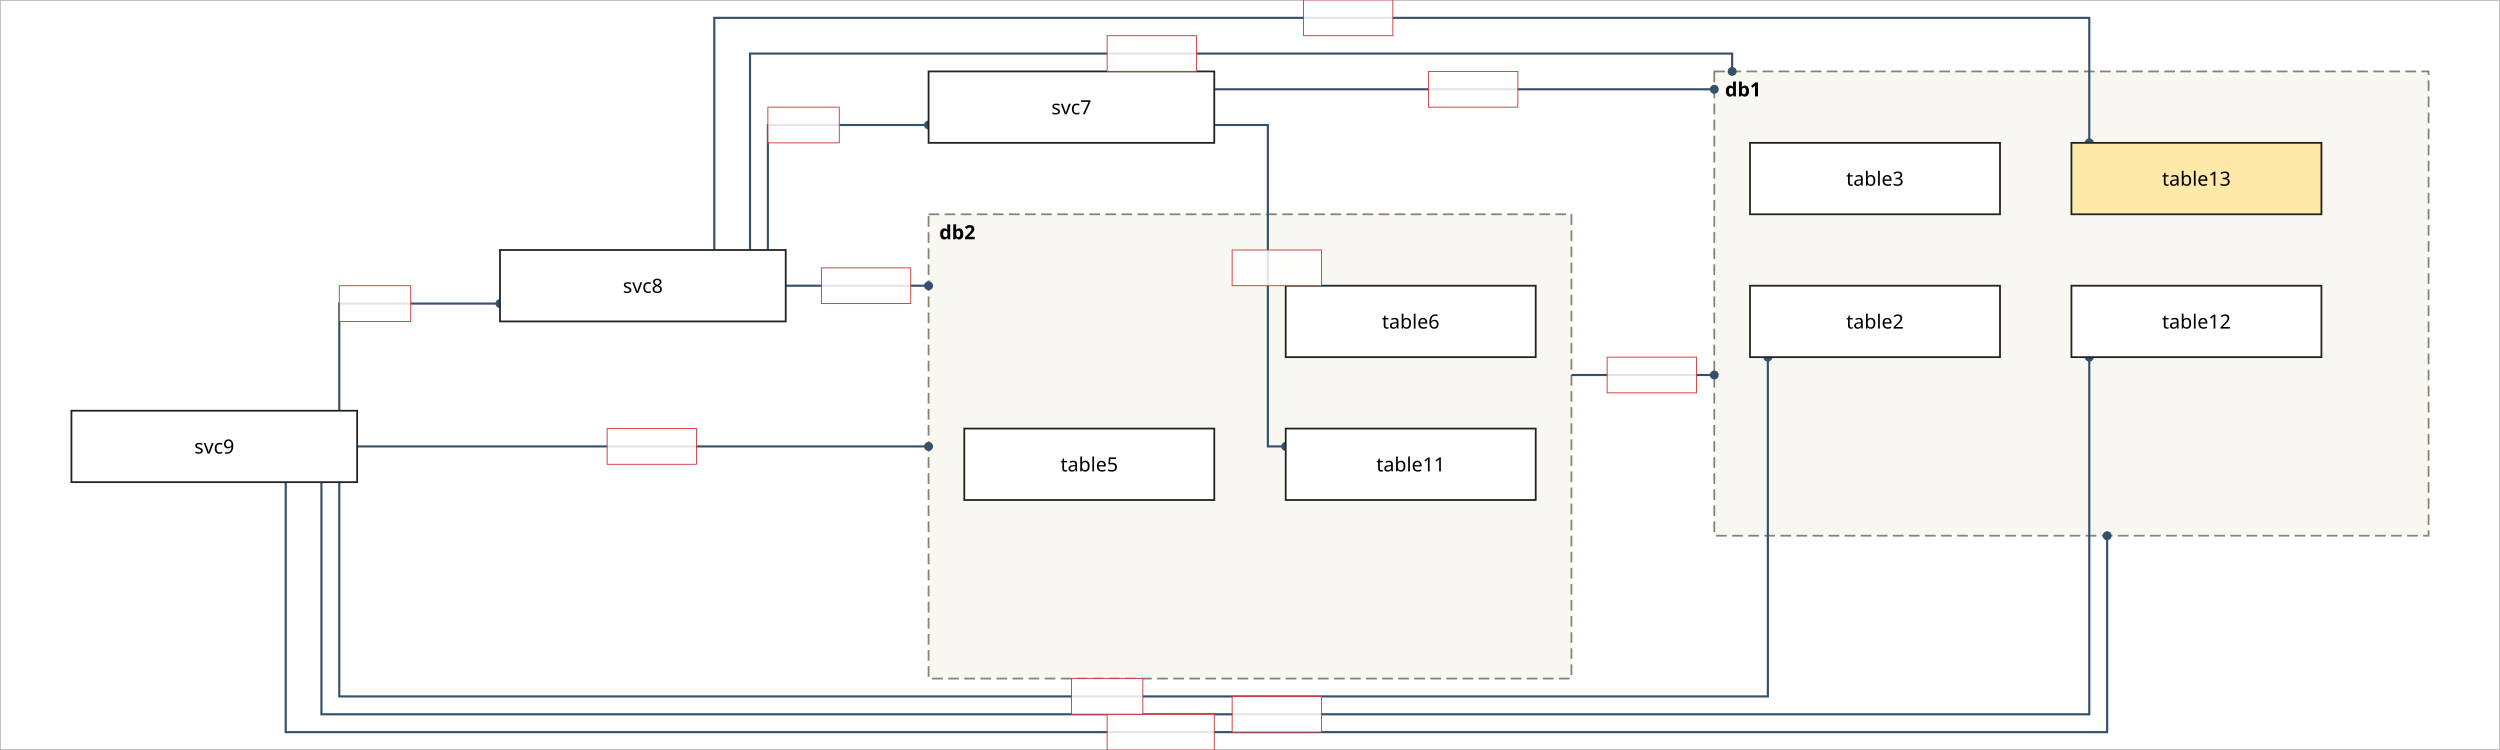
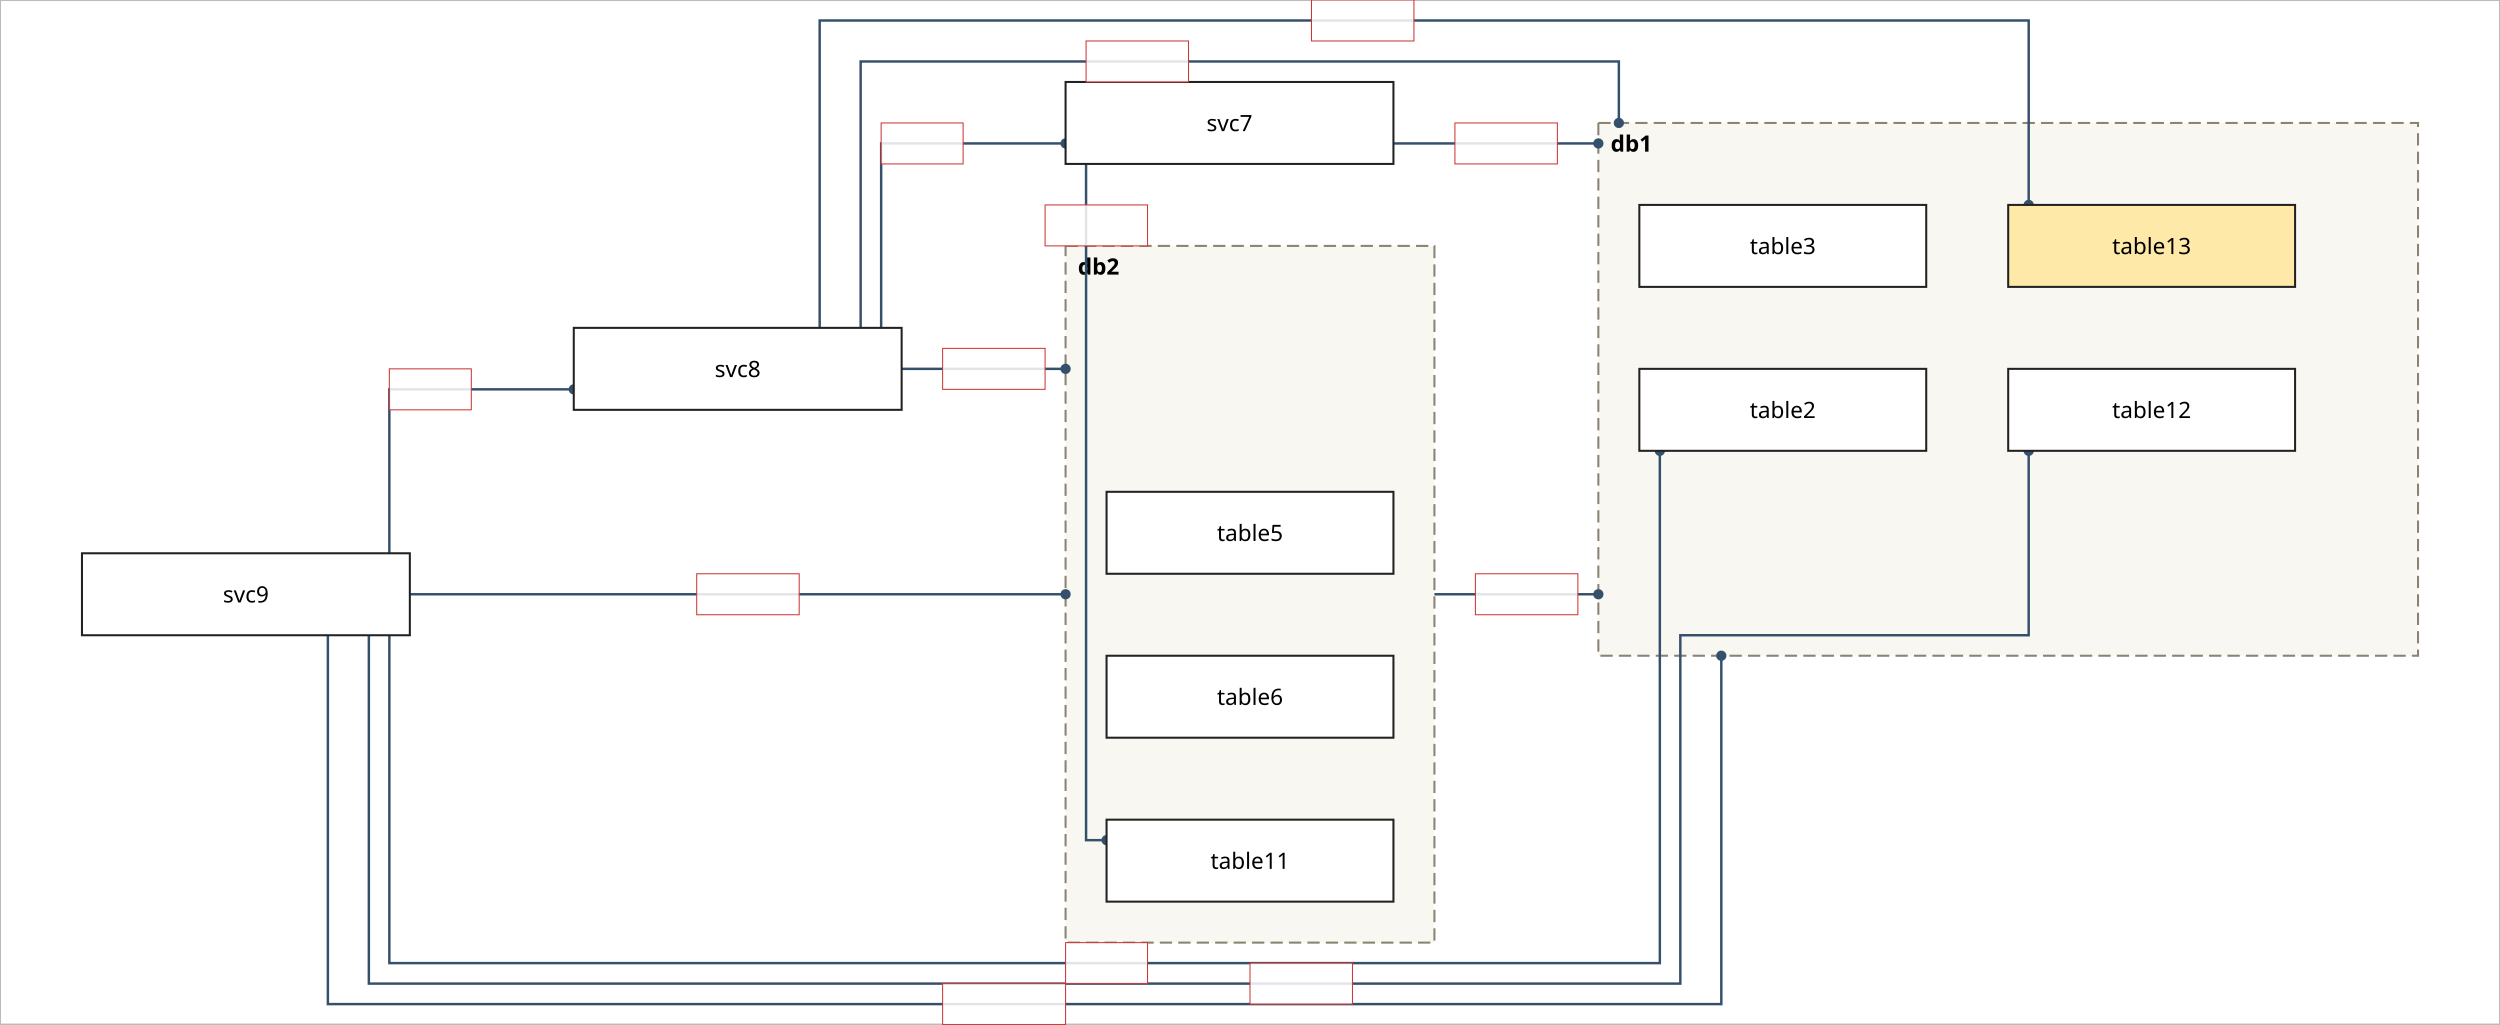
- <svg xmlns="http://www.w3.org/2000/svg" width="1400" height="420" viewBox="0 0 1400 420" font-family="sans-serif" font-size="11">
+ <svg xmlns="http://www.w3.org/2000/svg" width="1220" height="500" viewBox="0 0 1220 500" font-family="sans-serif" font-size="11">
  <rect width="100%" height="100%" fill="#fff" stroke="#bbb" />
-   <rect x="960" y="40" width="400" height="260" fill="#f3f1ea" fill-opacity="0.6" stroke="#8a8370" stroke-dasharray="6 3" />
-   <text x="966" y="54" font-weight="bold">db1</text>
-   <rect x="520" y="120" width="360" height="260" fill="#f3f1ea" fill-opacity="0.6" stroke="#8a8370" stroke-dasharray="6 3" />
+   <rect x="780" y="60" width="400" height="260" fill="#f3f1ea" fill-opacity="0.6" stroke="#8a8370" stroke-dasharray="6 3" />
+   <text x="786" y="74" font-weight="bold">db1</text>
+   <rect x="520" y="120" width="180" height="340" fill="#f3f1ea" fill-opacity="0.6" stroke="#8a8370" stroke-dasharray="6 3" />
  <text x="526" y="134" font-weight="bold">db2</text>
-   <polyline points="880,210 960,210" fill="none" stroke="#35506b" stroke-width="1.2" />
-   <circle cx="960" cy="210" r="2.5" fill="#35506b" />
-   <polyline points="680,50 960,50" fill="none" stroke="#35506b" stroke-width="1.2" />
-   <circle cx="960" cy="50" r="2.5" fill="#35506b" />
-   <polyline points="680,70 710,70 710,250 720,250" fill="none" stroke="#35506b" stroke-width="1.2" />
-   <circle cx="720" cy="250" r="2.5" fill="#35506b" />
-   <polyline points="420,140 420,30 970,30 970,40" fill="none" stroke="#35506b" stroke-width="1.2" />
-   <circle cx="970" cy="40" r="2.5" fill="#35506b" />
-   <polyline points="400,140 400,10 1170,10 1170,80" fill="none" stroke="#35506b" stroke-width="1.2" />
-   <circle cx="1170" cy="80" r="2.5" fill="#35506b" />
-   <polyline points="440,160 520,160" fill="none" stroke="#35506b" stroke-width="1.2" />
-   <circle cx="520" cy="160" r="2.5" fill="#35506b" />
-   <polyline points="430,140 430,70 520,70" fill="none" stroke="#35506b" stroke-width="1.2" />
+   <polyline points="700,290 780,290" fill="none" stroke="#35506b" stroke-width="1.2" />
+   <circle cx="780" cy="290" r="2.5" fill="#35506b" />
+   <polyline points="680,70 780,70" fill="none" stroke="#35506b" stroke-width="1.2" />
+   <circle cx="780" cy="70" r="2.5" fill="#35506b" />
+   <polyline points="530,80 530,410 540,410" fill="none" stroke="#35506b" stroke-width="1.2" />
+   <circle cx="540" cy="410" r="2.5" fill="#35506b" />
+   <polyline points="420,160 420,30 790,30 790,60" fill="none" stroke="#35506b" stroke-width="1.2" />
+   <circle cx="790" cy="60" r="2.5" fill="#35506b" />
+   <polyline points="400,160 400,10 990,10 990,100" fill="none" stroke="#35506b" stroke-width="1.2" />
+   <circle cx="990" cy="100" r="2.5" fill="#35506b" />
+   <polyline points="440,180 520,180" fill="none" stroke="#35506b" stroke-width="1.2" />
+   <circle cx="520" cy="180" r="2.5" fill="#35506b" />
+   <polyline points="430,160 430,70 520,70" fill="none" stroke="#35506b" stroke-width="1.2" />
  <circle cx="520" cy="70" r="2.5" fill="#35506b" />
-   <polyline points="160,270 160,410 1180,410 1180,300" fill="none" stroke="#35506b" stroke-width="1.2" />
-   <circle cx="1180" cy="300" r="2.5" fill="#35506b" />
-   <polyline points="180,270 180,400 1170,400 1170,200" fill="none" stroke="#35506b" stroke-width="1.2" />
-   <circle cx="1170" cy="200" r="2.5" fill="#35506b" />
-   <polyline points="190,270 190,390 990,390 990,200" fill="none" stroke="#35506b" stroke-width="1.2" />
-   <circle cx="990" cy="200" r="2.5" fill="#35506b" />
-   <polyline points="200,250 520,250" fill="none" stroke="#35506b" stroke-width="1.2" />
-   <circle cx="520" cy="250" r="2.5" fill="#35506b" />
-   <polyline points="190,230 190,170 280,170" fill="none" stroke="#35506b" stroke-width="1.2" />
-   <circle cx="280" cy="170" r="2.5" fill="#35506b" />
-   <rect x="1160" y="160" width="140" height="40" fill="#fff" stroke="#222" />
-   <text x="1230" y="184" text-anchor="middle">table12</text>
-   <rect x="1160" y="80" width="140" height="40" fill="#ffe9a8" stroke="#222" />
-   <text x="1230" y="104" text-anchor="middle">table13</text>
-   <rect x="980" y="160" width="140" height="40" fill="#fff" stroke="#222" />
-   <text x="1050" y="184" text-anchor="middle">table2</text>
-   <rect x="980" y="80" width="140" height="40" fill="#fff" stroke="#222" />
-   <text x="1050" y="104" text-anchor="middle">table3</text>
-   <rect x="720" y="240" width="140" height="40" fill="#fff" stroke="#222" />
-   <text x="790" y="264" text-anchor="middle">table11</text>
+   <polyline points="160,310 160,490 840,490 840,320" fill="none" stroke="#35506b" stroke-width="1.2" />
+   <circle cx="840" cy="320" r="2.5" fill="#35506b" />
+   <polyline points="180,310 180,480 820,480 820,310 990,310 990,220" fill="none" stroke="#35506b" stroke-width="1.2" />
+   <circle cx="990" cy="220" r="2.5" fill="#35506b" />
+   <polyline points="190,310 190,470 810,470 810,220" fill="none" stroke="#35506b" stroke-width="1.2" />
+   <circle cx="810" cy="220" r="2.5" fill="#35506b" />
+   <polyline points="200,290 520,290" fill="none" stroke="#35506b" stroke-width="1.2" />
+   <circle cx="520" cy="290" r="2.5" fill="#35506b" />
+   <polyline points="190,270 190,190 280,190" fill="none" stroke="#35506b" stroke-width="1.2" />
+   <circle cx="280" cy="190" r="2.5" fill="#35506b" />
+   <rect x="980" y="180" width="140" height="40" fill="#fff" stroke="#222" />
+   <text x="1050" y="204" text-anchor="middle">table12</text>
+   <rect x="980" y="100" width="140" height="40" fill="#ffe9a8" stroke="#222" />
+   <text x="1050" y="124" text-anchor="middle">table13</text>
+   <rect x="800" y="180" width="140" height="40" fill="#fff" stroke="#222" />
+   <text x="870" y="204" text-anchor="middle">table2</text>
+   <rect x="800" y="100" width="140" height="40" fill="#fff" stroke="#222" />
+   <text x="870" y="124" text-anchor="middle">table3</text>
+   <rect x="540" y="400" width="140" height="40" fill="#fff" stroke="#222" />
+   <text x="610" y="424" text-anchor="middle">table11</text>
  <rect x="540" y="240" width="140" height="40" fill="#fff" stroke="#222" />
  <text x="610" y="264" text-anchor="middle">table5</text>
-   <rect x="720" y="160" width="140" height="40" fill="#fff" stroke="#222" />
-   <text x="790" y="184" text-anchor="middle">table6</text>
+   <rect x="540" y="320" width="140" height="40" fill="#fff" stroke="#222" />
+   <text x="610" y="344" text-anchor="middle">table6</text>
  <rect x="520" y="40" width="160" height="40" fill="#fff" stroke="#222" />
  <text x="600" y="64" text-anchor="middle">svc7</text>
-   <rect x="280" y="140" width="160" height="40" fill="#fff" stroke="#222" />
-   <text x="360" y="164" text-anchor="middle">svc8</text>
-   <rect x="40" y="230" width="160" height="40" fill="#fff" stroke="#222" />
-   <text x="120" y="254" text-anchor="middle">svc9</text>
-   <rect x="900" y="200" width="50" height="20" fill="#fff" fill-opacity="0.85" stroke="#c33" stroke-width="0.5" />
-   <rect x="800" y="40" width="50" height="20" fill="#fff" fill-opacity="0.85" stroke="#c33" stroke-width="0.5" />
-   <rect x="690" y="140" width="50" height="20" fill="#fff" fill-opacity="0.85" stroke="#c33" stroke-width="0.5" />
-   <rect x="620" y="20" width="50" height="20" fill="#fff" fill-opacity="0.85" stroke="#c33" stroke-width="0.5" />
-   <rect x="730" y="0" width="50" height="20" fill="#fff" fill-opacity="0.85" stroke="#c33" stroke-width="0.5" />
-   <rect x="460" y="150" width="50" height="20" fill="#fff" fill-opacity="0.85" stroke="#c33" stroke-width="0.5" />
+   <rect x="280" y="160" width="160" height="40" fill="#fff" stroke="#222" />
+   <text x="360" y="184" text-anchor="middle">svc8</text>
+   <rect x="40" y="270" width="160" height="40" fill="#fff" stroke="#222" />
+   <text x="120" y="294" text-anchor="middle">svc9</text>
+   <rect x="720" y="280" width="50" height="20" fill="#fff" fill-opacity="0.85" stroke="#c33" stroke-width="0.5" />
+   <rect x="710" y="60" width="50" height="20" fill="#fff" fill-opacity="0.85" stroke="#c33" stroke-width="0.5" />
+   <rect x="510" y="100" width="50" height="20" fill="#fff" fill-opacity="0.85" stroke="#c33" stroke-width="0.5" />
+   <rect x="530" y="20" width="50" height="20" fill="#fff" fill-opacity="0.85" stroke="#c33" stroke-width="0.5" />
+   <rect x="640" y="0" width="50" height="20" fill="#fff" fill-opacity="0.85" stroke="#c33" stroke-width="0.5" />
+   <rect x="460" y="170" width="50" height="20" fill="#fff" fill-opacity="0.85" stroke="#c33" stroke-width="0.5" />
  <rect x="430" y="60" width="40" height="20" fill="#fff" fill-opacity="0.85" stroke="#c33" stroke-width="0.5" />
-   <rect x="620" y="400" width="60" height="20" fill="#fff" fill-opacity="0.85" stroke="#c33" stroke-width="0.5" />
-   <rect x="690" y="390" width="50" height="20" fill="#fff" fill-opacity="0.85" stroke="#c33" stroke-width="0.5" />
-   <rect x="600" y="380" width="40" height="20" fill="#fff" fill-opacity="0.85" stroke="#c33" stroke-width="0.5" />
-   <rect x="340" y="240" width="50" height="20" fill="#fff" fill-opacity="0.85" stroke="#c33" stroke-width="0.5" />
-   <rect x="190" y="160" width="40" height="20" fill="#fff" fill-opacity="0.85" stroke="#c33" stroke-width="0.5" />
+   <rect x="460" y="480" width="60" height="20" fill="#fff" fill-opacity="0.85" stroke="#c33" stroke-width="0.5" />
+   <rect x="610" y="470" width="50" height="20" fill="#fff" fill-opacity="0.85" stroke="#c33" stroke-width="0.5" />
+   <rect x="520" y="460" width="40" height="20" fill="#fff" fill-opacity="0.85" stroke="#c33" stroke-width="0.5" />
+   <rect x="340" y="280" width="50" height="20" fill="#fff" fill-opacity="0.85" stroke="#c33" stroke-width="0.5" />
+   <rect x="190" y="180" width="40" height="20" fill="#fff" fill-opacity="0.85" stroke="#c33" stroke-width="0.5" />
</svg>
